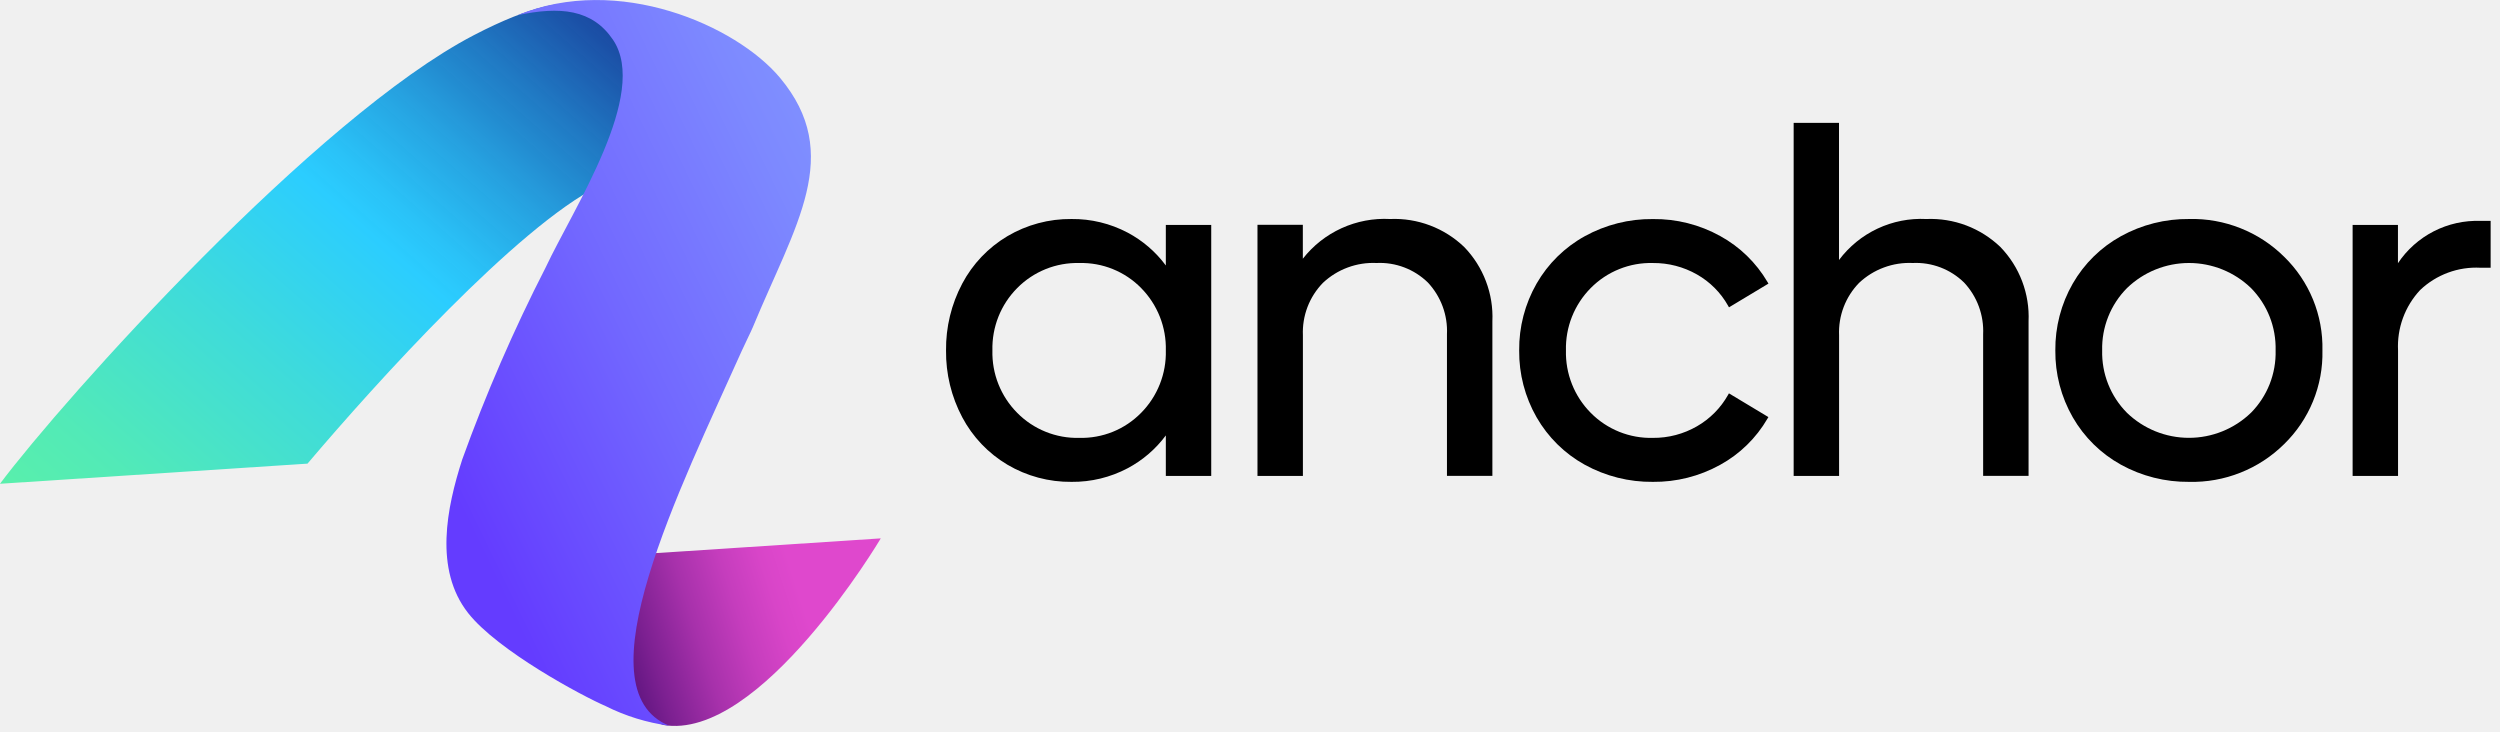
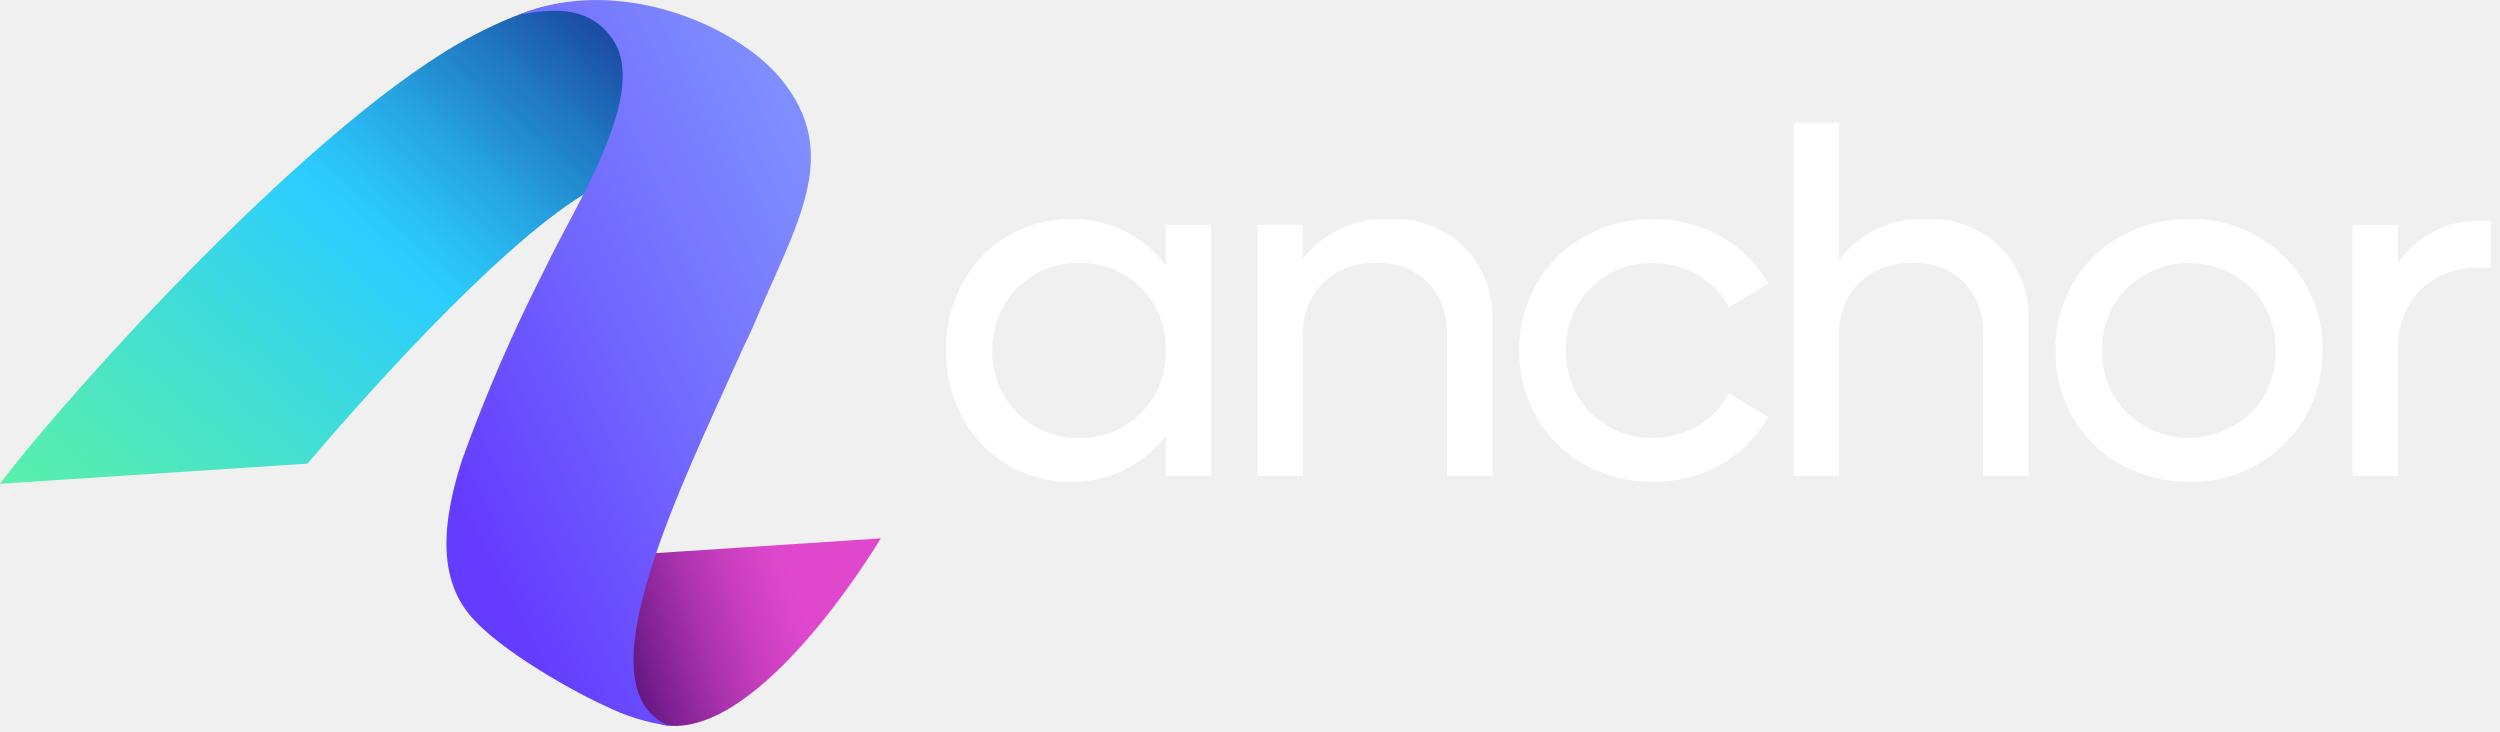
<svg xmlns="http://www.w3.org/2000/svg" viewBox="0 0 106 31" fill="none">
  <g id="anchor logo 1" clip-path="url(#clip0_1:2)">
    <g id="logo-holder">
      <g id="colors">
        <path id="Vector" d="M28.11 30.737C32.226 31.458 37.345 22.827 37.345 22.827L27.559 23.468C26.3 27.141 26.009 29.879 28.11 30.737Z" fill="url(#paint0_linear_1:2)" />
        <path id="Vector_2" d="M28.248 2.645C27.335 1.301 27.66 1.164 25.969 0.906C25.432 0.826 25.09 -1.108 20.088 1.493C13.405 4.968 2.738 16.86 -0.001 20.512L13.038 19.658C15.996 16.17 21.917 9.633 25.388 7.888C27.69 6.284 29.445 4.41 28.248 2.645Z" fill="url(#paint1_linear_1:2)" />
        <path id="Vector_3" d="M31.456 14.864C31.656 14.424 31.829 14.091 31.92 13.873C33.72 9.526 35.791 6.549 33.07 3.296C31.215 1.078 26.208 -1.122 21.946 0.644C23.746 0.263 25.114 0.387 25.992 1.688C27.534 3.974 24.322 8.815 23.134 11.344C21.784 13.979 20.603 16.698 19.598 19.484C18.94 21.529 18.398 24.145 19.847 25.991C21.104 27.591 24.68 29.507 25.675 29.936C26.523 30.362 27.435 30.643 28.375 30.77C24.557 29.238 28.854 20.675 31.456 14.864Z" fill="url(#paint2_linear_1:2)" />
      </g>
      <g id="letters">
        <g id="letters-group">
-           <path id="Vector_4" d="M49.431 11.256C49.002 10.677 48.449 10.201 47.812 9.863C47.079 9.476 46.261 9.277 45.431 9.286C44.475 9.276 43.535 9.529 42.712 10.015C41.902 10.497 41.24 11.192 40.799 12.025C40.337 12.898 40.101 13.872 40.112 14.859C40.101 15.846 40.337 16.82 40.799 17.692C41.24 18.525 41.902 19.22 42.712 19.702C43.536 20.189 44.477 20.441 45.434 20.431C46.263 20.439 47.08 20.241 47.812 19.854C48.449 19.516 49.002 19.041 49.431 18.462V20.18H51.356V9.538H49.431V11.256ZM48.384 12.213C48.728 12.561 48.997 12.975 49.177 13.429C49.357 13.884 49.444 14.37 49.431 14.859C49.444 15.348 49.357 15.834 49.177 16.288C48.997 16.743 48.728 17.156 48.384 17.504C48.044 17.851 47.636 18.125 47.185 18.308C46.734 18.49 46.25 18.578 45.764 18.566C45.276 18.579 44.79 18.491 44.337 18.308C43.883 18.126 43.472 17.852 43.129 17.504C42.784 17.157 42.514 16.744 42.333 16.289C42.152 15.835 42.066 15.348 42.078 14.859C42.066 14.37 42.153 13.883 42.333 13.428C42.514 12.973 42.785 12.56 43.13 12.213C43.474 11.865 43.885 11.592 44.338 11.409C44.791 11.227 45.277 11.139 45.765 11.152C46.251 11.14 46.735 11.227 47.185 11.41C47.636 11.593 48.045 11.866 48.385 12.213" fill="currentColor" />
-           <path id="Vector_5" d="M58.94 9.286C58.233 9.248 57.528 9.382 56.884 9.675C56.24 9.968 55.676 10.412 55.24 10.97V9.532H53.317V20.179H55.243V14.216C55.226 13.807 55.292 13.399 55.438 13.016C55.584 12.634 55.807 12.285 56.093 11.992C56.397 11.707 56.754 11.485 57.145 11.341C57.535 11.196 57.951 11.132 58.367 11.151C58.767 11.132 59.166 11.196 59.539 11.338C59.913 11.48 60.254 11.698 60.54 11.977C60.816 12.271 61.029 12.617 61.169 12.995C61.308 13.373 61.37 13.775 61.351 14.177V20.177H63.277V13.623C63.303 13.044 63.21 12.467 63.004 11.926C62.799 11.384 62.486 10.89 62.083 10.474C61.667 10.074 61.173 9.762 60.633 9.558C60.093 9.354 59.516 9.261 58.939 9.286" fill="currentColor" />
-           <path id="Vector_6" d="M70.085 11.152C70.74 11.146 71.384 11.314 71.953 11.638C72.504 11.951 72.959 12.408 73.269 12.96L73.309 13.031L74.982 12.025L74.942 11.957C74.461 11.137 73.767 10.463 72.934 10.006C72.062 9.524 71.08 9.276 70.083 9.288C69.073 9.277 68.078 9.528 67.193 10.016C66.342 10.486 65.636 11.18 65.152 12.023C64.658 12.886 64.403 13.865 64.413 14.859C64.403 15.853 64.658 16.832 65.152 17.695C65.636 18.538 66.341 19.233 67.192 19.704C68.077 20.191 69.072 20.442 70.082 20.431C71.077 20.441 72.057 20.194 72.928 19.713C73.765 19.255 74.461 18.576 74.94 17.751L74.98 17.684L73.307 16.678L73.267 16.748C72.956 17.301 72.501 17.759 71.951 18.075C71.384 18.402 70.739 18.572 70.083 18.566C69.595 18.579 69.109 18.491 68.656 18.309C68.203 18.126 67.791 17.853 67.448 17.505C67.103 17.158 66.832 16.744 66.652 16.29C66.471 15.835 66.384 15.348 66.396 14.859C66.384 14.37 66.471 13.883 66.651 13.429C66.832 12.974 67.103 12.56 67.447 12.213C67.791 11.865 68.203 11.591 68.656 11.409C69.11 11.226 69.596 11.139 70.085 11.152" fill="currentColor" />
-           <path id="Vector_7" d="M81.674 9.286C80.962 9.25 80.252 9.39 79.607 9.693C78.962 9.996 78.401 10.453 77.974 11.024V5.209H76.051V20.179H77.977V14.216C77.96 13.807 78.026 13.399 78.172 13.016C78.318 12.634 78.541 12.285 78.827 11.992C79.131 11.707 79.488 11.485 79.879 11.341C80.269 11.196 80.685 11.132 81.101 11.151C81.501 11.132 81.9 11.196 82.274 11.338C82.647 11.48 82.988 11.698 83.274 11.977C83.55 12.271 83.764 12.617 83.903 12.995C84.042 13.373 84.104 13.775 84.085 14.177V20.177H86.011V13.623C86.037 13.045 85.944 12.467 85.739 11.926C85.534 11.384 85.22 10.89 84.818 10.474C84.401 10.074 83.908 9.763 83.368 9.558C82.827 9.354 82.251 9.262 81.674 9.286" fill="currentColor" />
-           <path id="Vector_8" d="M92.819 9.286C91.809 9.275 90.814 9.526 89.929 10.014C89.078 10.484 88.371 11.178 87.886 12.022C87.391 12.885 87.136 13.864 87.146 14.858C87.136 15.852 87.391 16.831 87.886 17.694C88.371 18.538 89.077 19.232 89.928 19.703C90.813 20.191 91.808 20.441 92.818 20.431C93.563 20.449 94.303 20.316 94.995 20.041C95.687 19.767 96.317 19.355 96.846 18.831C97.375 18.316 97.793 17.697 98.072 17.014C98.352 16.33 98.488 15.596 98.471 14.858C98.488 14.12 98.352 13.386 98.073 12.702C97.793 12.019 97.376 11.4 96.846 10.885C96.317 10.361 95.687 9.949 94.995 9.675C94.303 9.4 93.563 9.267 92.818 9.285L92.819 9.286ZM95.439 17.503C94.734 18.184 93.791 18.564 92.811 18.564C91.831 18.564 90.889 18.184 90.183 17.503C89.838 17.156 89.568 16.742 89.387 16.288C89.206 15.833 89.12 15.346 89.132 14.857C89.12 14.368 89.208 13.882 89.389 13.427C89.57 12.973 89.841 12.56 90.186 12.213C90.891 11.532 91.834 11.151 92.814 11.151C93.795 11.151 94.737 11.532 95.442 12.213C95.785 12.561 96.055 12.975 96.234 13.429C96.413 13.883 96.499 14.37 96.486 14.858C96.499 15.347 96.412 15.833 96.233 16.288C96.053 16.742 95.783 17.156 95.439 17.504" fill="currentColor" />
-           <path id="Vector_9" d="M105.173 9.366C104.485 9.342 103.802 9.494 103.19 9.808C102.577 10.122 102.055 10.587 101.673 11.16V9.537H99.751V20.179H101.677V14.858C101.654 14.39 101.724 13.923 101.885 13.483C102.046 13.043 102.294 12.64 102.613 12.298C102.953 11.974 103.355 11.724 103.796 11.561C104.236 11.398 104.705 11.327 105.173 11.352H105.603V9.366H105.173Z" fill="currentColor" />
+           <path id="Vector_4" d="M49.431 11.256C49.002 10.677 48.449 10.201 47.812 9.863C47.079 9.476 46.261 9.277 45.431 9.286C44.475 9.276 43.535 9.529 42.712 10.015C41.902 10.497 41.24 11.192 40.799 12.025C40.337 12.898 40.101 13.872 40.112 14.859C40.101 15.846 40.337 16.82 40.799 17.692C41.24 18.525 41.902 19.22 42.712 19.702C43.536 20.189 44.477 20.441 45.434 20.431C46.263 20.439 47.08 20.241 47.812 19.854C48.449 19.516 49.002 19.041 49.431 18.462V20.18H51.356V9.538H49.431V11.256ZM48.384 12.213C48.728 12.561 48.997 12.975 49.177 13.429C49.357 13.884 49.444 14.37 49.431 14.859C49.444 15.348 49.357 15.834 49.177 16.288C48.997 16.743 48.728 17.156 48.384 17.504C48.044 17.851 47.636 18.125 47.185 18.308C46.734 18.49 46.25 18.578 45.764 18.566C45.276 18.579 44.79 18.491 44.337 18.308C43.883 18.126 43.472 17.852 43.129 17.504C42.784 17.157 42.514 16.744 42.333 16.289C42.152 15.835 42.066 15.348 42.078 14.859C42.066 14.37 42.153 13.883 42.333 13.428C42.514 12.973 42.785 12.56 43.13 12.213C43.474 11.865 43.885 11.592 44.338 11.409C44.791 11.227 45.277 11.139 45.765 11.152C46.251 11.14 46.735 11.227 47.185 11.41C47.636 11.593 48.045 11.866 48.385 12.213" fill="#ffffff" />
+           <path id="Vector_5" d="M58.94 9.286C58.233 9.248 57.528 9.382 56.884 9.675C56.24 9.968 55.676 10.412 55.24 10.97V9.532H53.317V20.179H55.243V14.216C55.226 13.807 55.292 13.399 55.438 13.016C55.584 12.634 55.807 12.285 56.093 11.992C56.397 11.707 56.754 11.485 57.145 11.341C57.535 11.196 57.951 11.132 58.367 11.151C58.767 11.132 59.166 11.196 59.539 11.338C59.913 11.48 60.254 11.698 60.54 11.977C60.816 12.271 61.029 12.617 61.169 12.995C61.308 13.373 61.37 13.775 61.351 14.177V20.177H63.277V13.623C63.303 13.044 63.21 12.467 63.004 11.926C62.799 11.384 62.486 10.89 62.083 10.474C61.667 10.074 61.173 9.762 60.633 9.558C60.093 9.354 59.516 9.261 58.939 9.286" fill="#ffffff" />
+           <path id="Vector_6" d="M70.085 11.152C70.74 11.146 71.384 11.314 71.953 11.638C72.504 11.951 72.959 12.408 73.269 12.96L73.309 13.031L74.982 12.025L74.942 11.957C74.461 11.137 73.767 10.463 72.934 10.006C72.062 9.524 71.08 9.276 70.083 9.288C69.073 9.277 68.078 9.528 67.193 10.016C66.342 10.486 65.636 11.18 65.152 12.023C64.658 12.886 64.403 13.865 64.413 14.859C64.403 15.853 64.658 16.832 65.152 17.695C65.636 18.538 66.341 19.233 67.192 19.704C68.077 20.191 69.072 20.442 70.082 20.431C71.077 20.441 72.057 20.194 72.928 19.713C73.765 19.255 74.461 18.576 74.94 17.751L74.98 17.684L73.307 16.678L73.267 16.748C72.956 17.301 72.501 17.759 71.951 18.075C71.384 18.402 70.739 18.572 70.083 18.566C69.595 18.579 69.109 18.491 68.656 18.309C68.203 18.126 67.791 17.853 67.448 17.505C67.103 17.158 66.832 16.744 66.652 16.29C66.471 15.835 66.384 15.348 66.396 14.859C66.384 14.37 66.471 13.883 66.651 13.429C66.832 12.974 67.103 12.56 67.447 12.213C67.791 11.865 68.203 11.591 68.656 11.409C69.11 11.226 69.596 11.139 70.085 11.152" fill="#ffffff" />
+           <path id="Vector_7" d="M81.674 9.286C80.962 9.25 80.252 9.39 79.607 9.693C78.962 9.996 78.401 10.453 77.974 11.024V5.209H76.051V20.179H77.977V14.216C77.96 13.807 78.026 13.399 78.172 13.016C78.318 12.634 78.541 12.285 78.827 11.992C79.131 11.707 79.488 11.485 79.879 11.341C80.269 11.196 80.685 11.132 81.101 11.151C81.501 11.132 81.9 11.196 82.274 11.338C82.647 11.48 82.988 11.698 83.274 11.977C83.55 12.271 83.764 12.617 83.903 12.995C84.042 13.373 84.104 13.775 84.085 14.177V20.177H86.011V13.623C86.037 13.045 85.944 12.467 85.739 11.926C85.534 11.384 85.22 10.89 84.818 10.474C84.401 10.074 83.908 9.763 83.368 9.558C82.827 9.354 82.251 9.262 81.674 9.286" fill="#ffffff" />
+           <path id="Vector_8" d="M92.819 9.286C91.809 9.275 90.814 9.526 89.929 10.014C89.078 10.484 88.371 11.178 87.886 12.022C87.391 12.885 87.136 13.864 87.146 14.858C87.136 15.852 87.391 16.831 87.886 17.694C88.371 18.538 89.077 19.232 89.928 19.703C90.813 20.191 91.808 20.441 92.818 20.431C93.563 20.449 94.303 20.316 94.995 20.041C95.687 19.767 96.317 19.355 96.846 18.831C97.375 18.316 97.793 17.697 98.072 17.014C98.352 16.33 98.488 15.596 98.471 14.858C98.488 14.12 98.352 13.386 98.073 12.702C97.793 12.019 97.376 11.4 96.846 10.885C96.317 10.361 95.687 9.949 94.995 9.675C94.303 9.4 93.563 9.267 92.818 9.285L92.819 9.286ZM95.439 17.503C94.734 18.184 93.791 18.564 92.811 18.564C91.831 18.564 90.889 18.184 90.183 17.503C89.838 17.156 89.568 16.742 89.387 16.288C89.206 15.833 89.12 15.346 89.132 14.857C89.12 14.368 89.208 13.882 89.389 13.427C89.57 12.973 89.841 12.56 90.186 12.213C90.891 11.532 91.834 11.151 92.814 11.151C93.795 11.151 94.737 11.532 95.442 12.213C95.785 12.561 96.055 12.975 96.234 13.429C96.413 13.883 96.499 14.37 96.486 14.858C96.499 15.347 96.412 15.833 96.233 16.288C96.053 16.742 95.783 17.156 95.439 17.504" fill="#ffffff" />
+           <path id="Vector_9" d="M105.173 9.366C104.485 9.342 103.802 9.494 103.19 9.808C102.577 10.122 102.055 10.587 101.673 11.16V9.537H99.751V20.179H101.677V14.858C101.654 14.39 101.724 13.923 101.885 13.483C102.046 13.043 102.294 12.64 102.613 12.298C102.953 11.974 103.355 11.724 103.796 11.561C104.236 11.398 104.705 11.327 105.173 11.352H105.603V9.366H105.173Z" fill="#ffffff" />
        </g>
      </g>
    </g>
  </g>
  <defs>
    <linearGradient id="paint0_linear_1:2" x1="21.337" y1="28.338" x2="42.355" y2="21.538" gradientUnits="userSpaceOnUse">
      <stop offset="0.18" stop-color="#4A0D73" />
      <stop offset="0.277" stop-color="#7C2091" />
      <stop offset="0.374" stop-color="#A731AB" />
      <stop offset="0.461" stop-color="#C53DBD" />
      <stop offset="0.535" stop-color="#D845C8" />
      <stop offset="0.586" stop-color="#DF48CD" />
    </linearGradient>
    <linearGradient id="paint1_linear_1:2" x1="33.618" y1="0.731" x2="-5.396" y2="45.212" gradientUnits="userSpaceOnUse">
      <stop offset="0.045" stop-color="#001480" stop-opacity="0.898" />
      <stop offset="0.079" stop-color="#063194" stop-opacity="0.918" />
      <stop offset="0.162" stop-color="#1673C1" stop-opacity="0.953" />
      <stop offset="0.233" stop-color="#21A3E2" stop-opacity="0.976" />
      <stop offset="0.286" stop-color="#28C1F7" stop-opacity="0.992" />
      <stop offset="0.316" stop-color="#2BCDFF" />
      <stop offset="0.429" stop-color="#3EDBDB" />
      <stop offset="0.562" stop-color="#52EAB7" />
      <stop offset="0.634" stop-color="#5AF0AA" />
    </linearGradient>
    <linearGradient id="paint2_linear_1:2" x1="8.435" y1="49.355" x2="55.474" y2="26.589" gradientUnits="userSpaceOnUse">
      <stop offset="0.423" stop-color="#643CFF" />
      <stop offset="0.609" stop-color="#7268FF" />
      <stop offset="0.774" stop-color="#7D89FF" />
      <stop offset="0.865" stop-color="#8296FF" />
    </linearGradient>
    <clipPath id="clip0_1:2">
      <rect width="105.603" height="30.78" fill="white" />
    </clipPath>
  </defs>
</svg>
